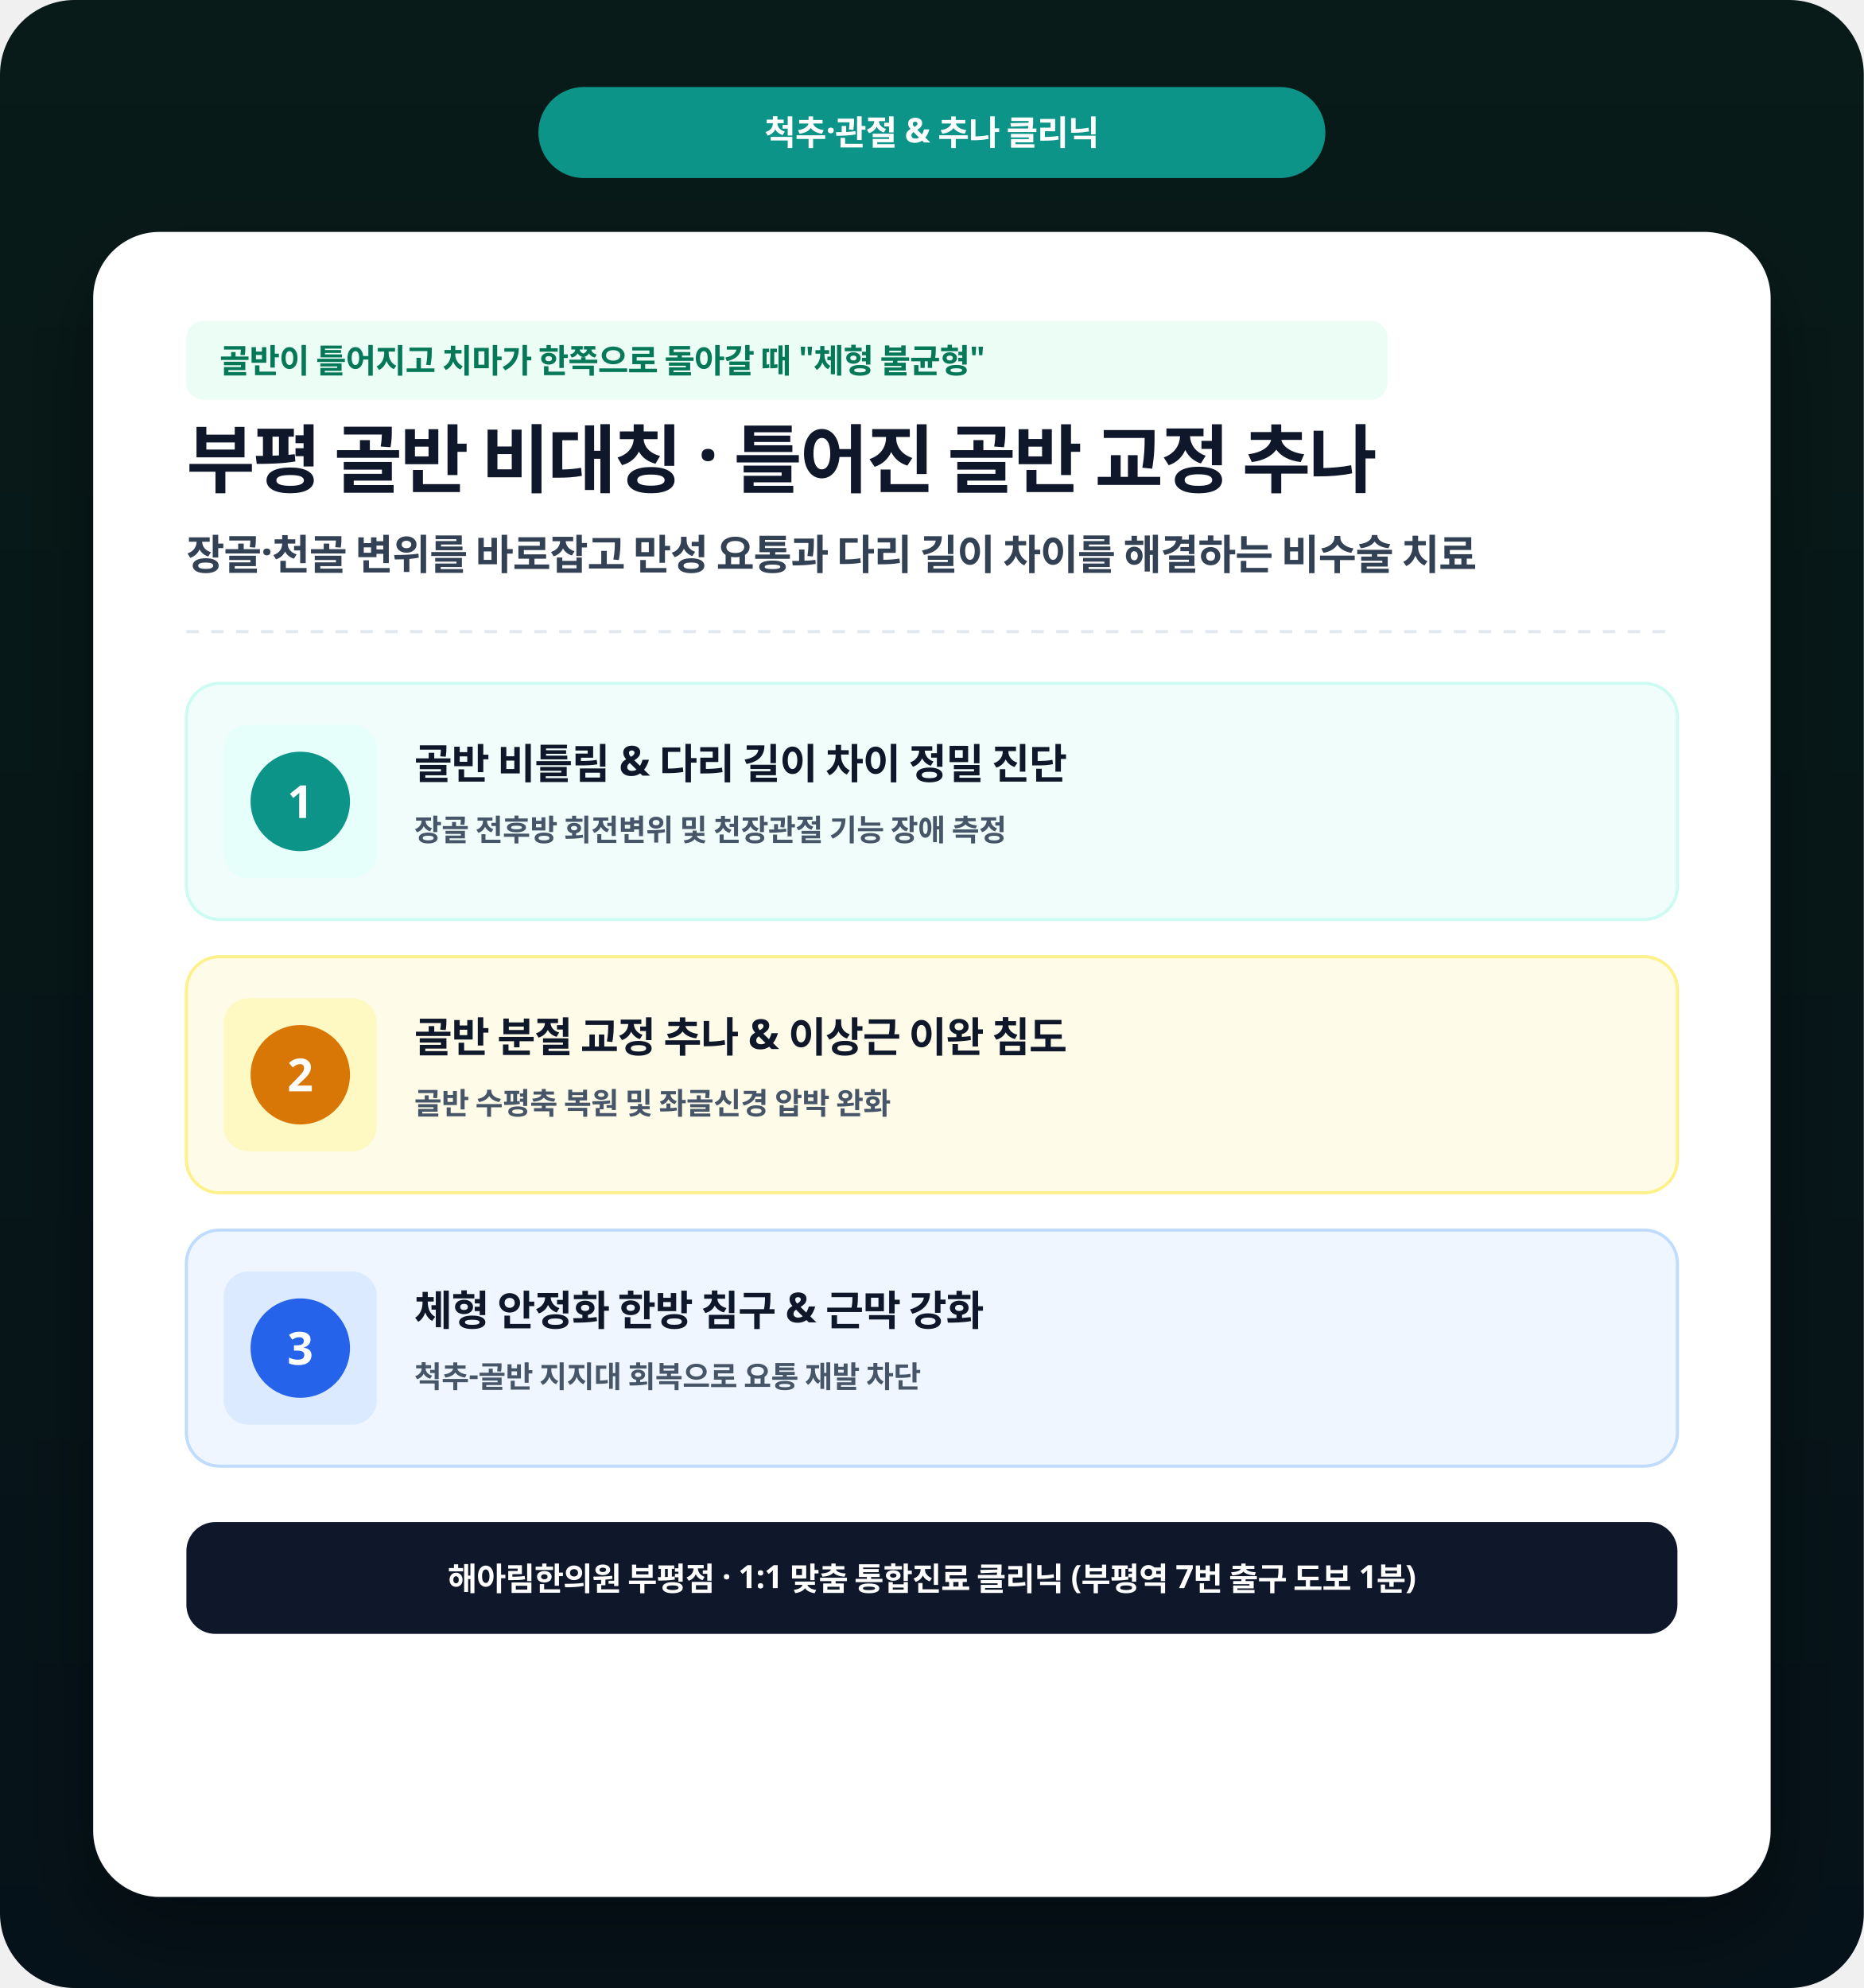
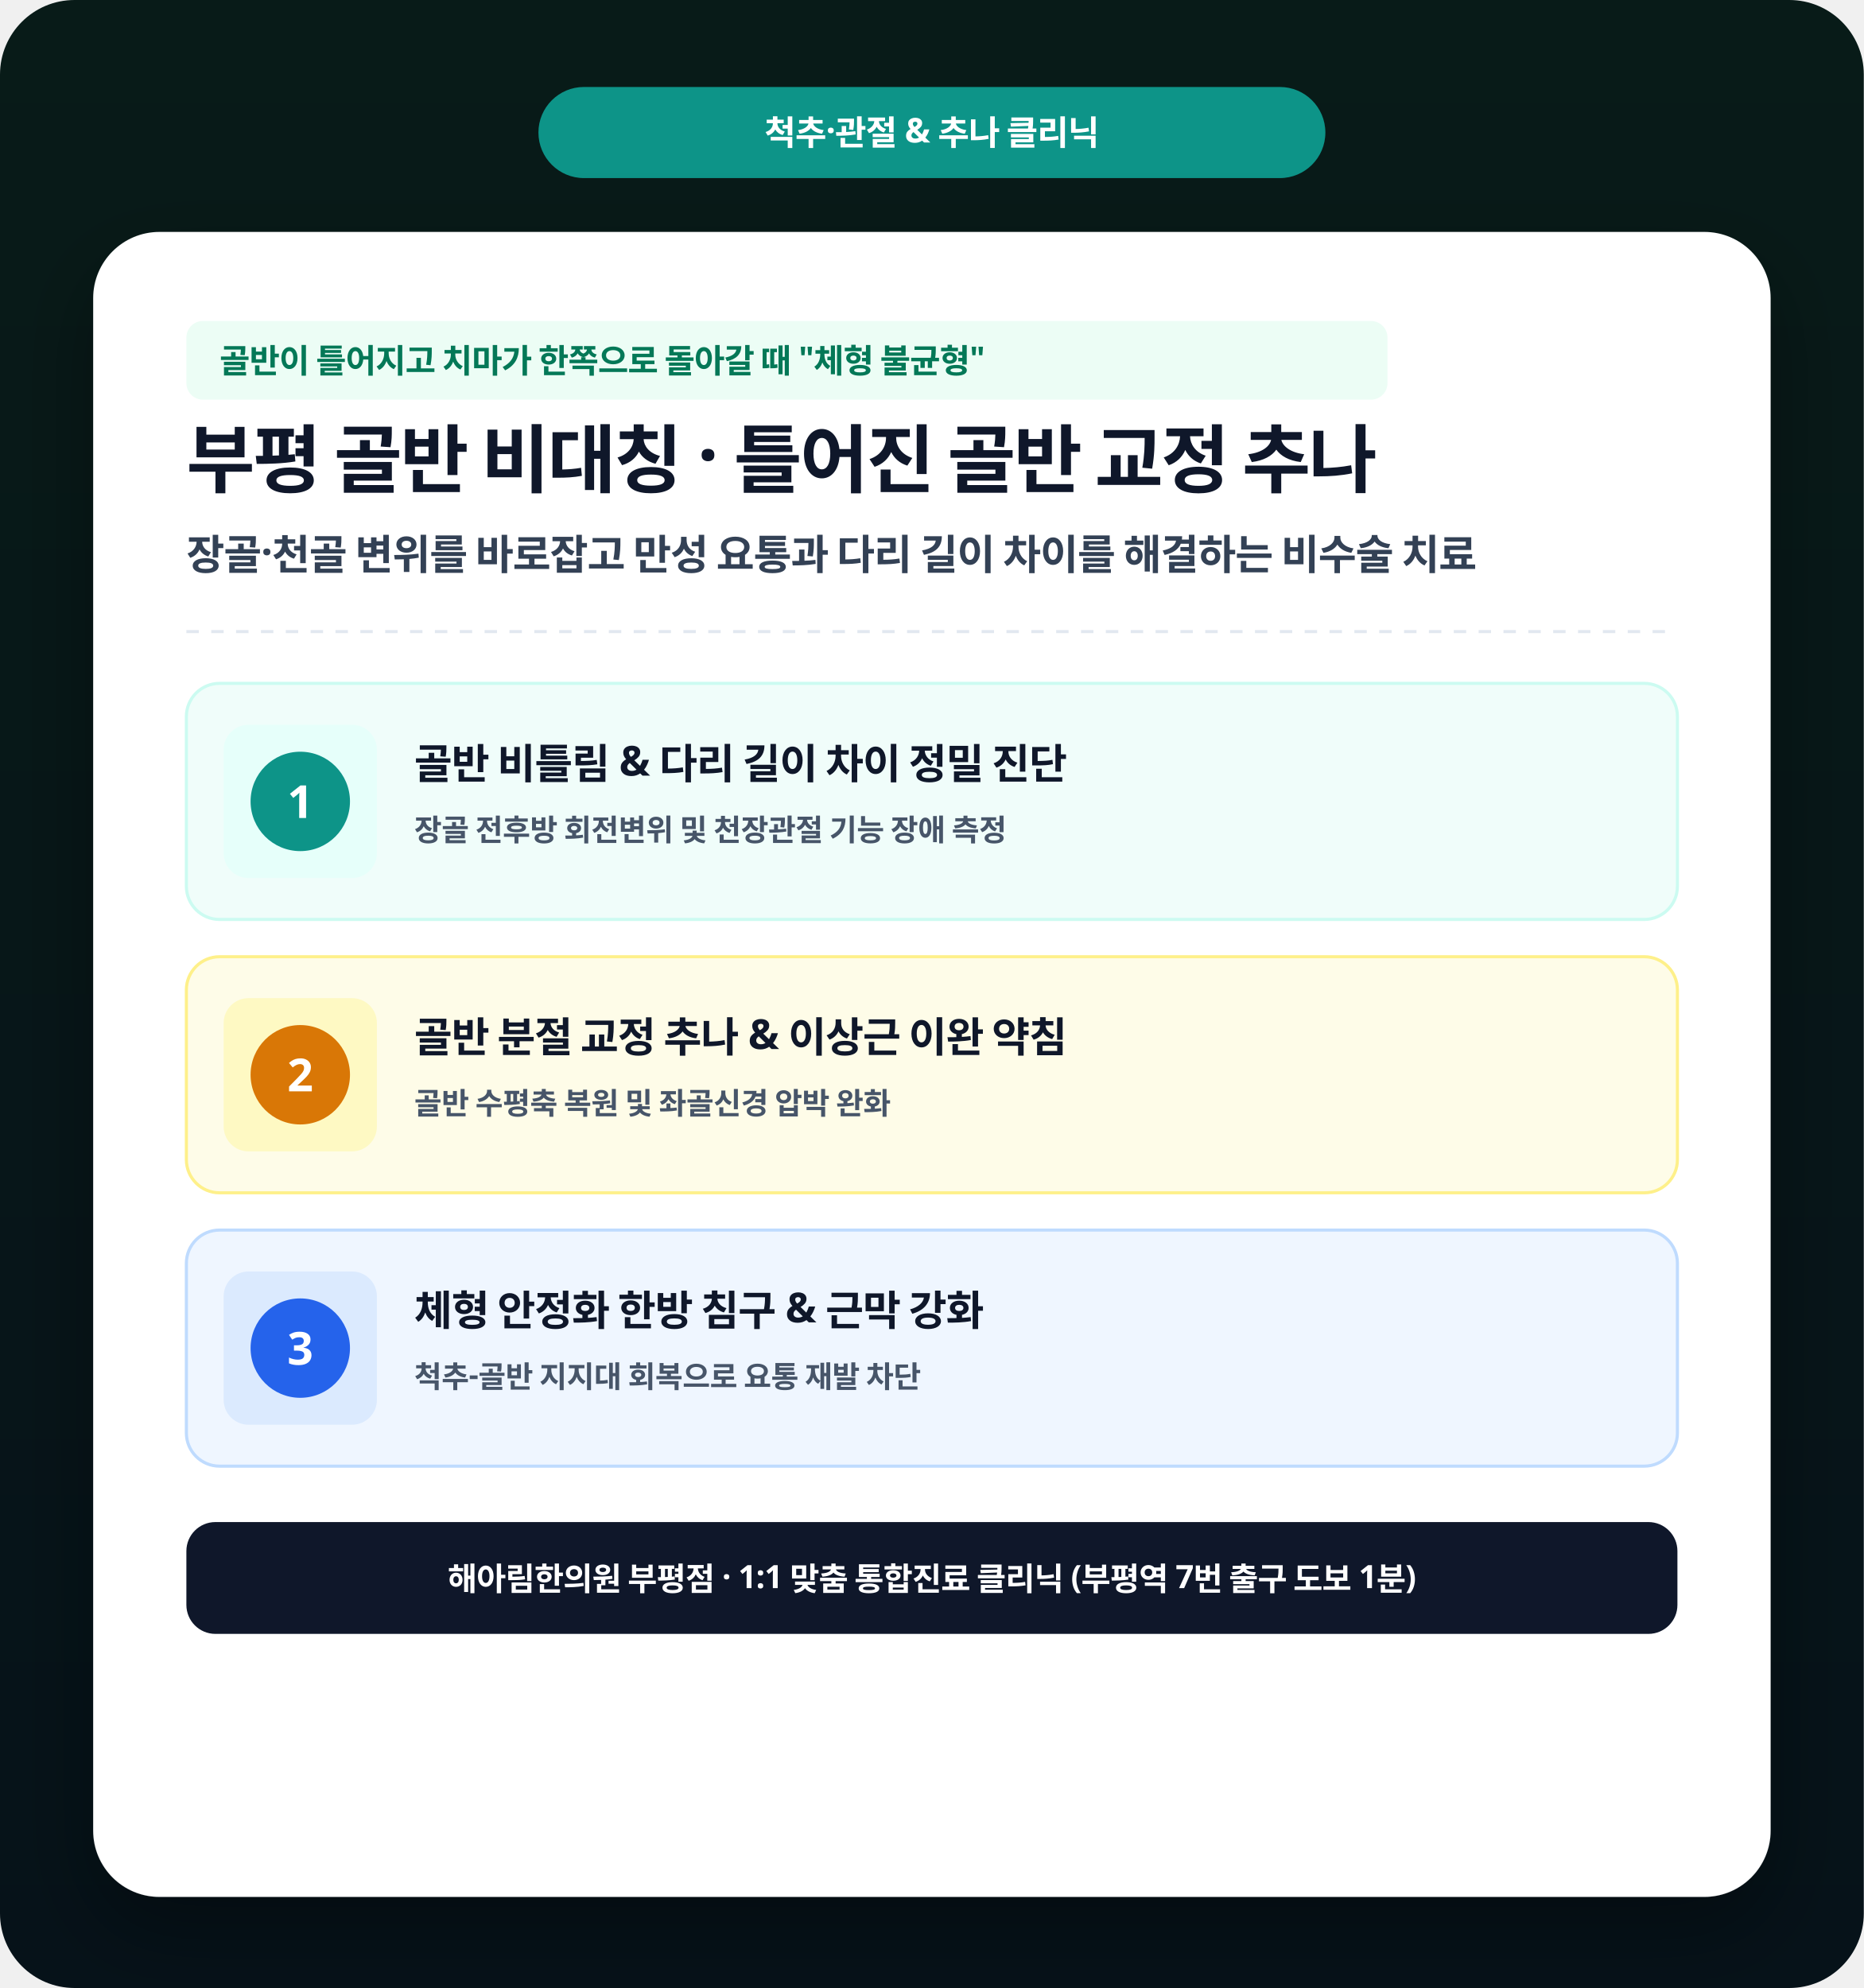
<svg xmlns="http://www.w3.org/2000/svg" width="900" height="960" viewBox="0 0 900 960">
  <defs>
    <linearGradient id="bgGrad" x1="0%" y1="0%" x2="0%" y2="100%">
      <stop offset="0%" stop-color="#081b18" />
      <stop offset="100%" stop-color="#061219" />
    </linearGradient>
    <filter id="cardShadow" x="-10%" y="-10%" width="120%" height="120%">
      <feDropShadow dx="0" dy="16" stdDeviation="20" flood-color="#000000" flood-opacity="0.35" />
    </filter>
  </defs>
  <rect x="0" y="0" width="900" height="960" rx="36" fill="url(#bgGrad)" />
  <g transform="translate(450, 64)">
    <rect x="-190" y="-22" width="380" height="44" rx="22" fill="#0d9488" />
    <text x="0" y="6" font-size="16.5" font-weight="900" fill="#ffffff" text-anchor="middle" font-family="Pretendard, 'Malgun Gothic', sans-serif" letter-spacing="-0.02em">
      척추·관절 &amp; 추나 클리닉
    </text>
  </g>
  <g filter="url(#cardShadow)">
    <rect x="45" y="112" width="810" height="804" rx="32" fill="#ffffff" />
  </g>
  <g transform="translate(90, 155)">
    <rect x="0" y="0" width="580" height="38" rx="8" fill="#ecfdf5" />
    <text x="16" y="25" font-size="16" font-weight="900" fill="#047857" font-family="Pretendard, 'Malgun Gothic', sans-serif" letter-spacing="-0.02em">
      골반이 틀어지고 치마가 한쪽으로 돌아갈 때 "체형 불균형"
    </text>
  </g>
  <g transform="translate(90, 235)">
    <text font-size="36" font-weight="900" fill="#0f172a" font-family="Pretendard, 'Malgun Gothic', sans-serif" letter-spacing="-0.03em">
      부평 골반 비대칭 · 틀어진 골반 교정 추나
    </text>
  </g>
  <g transform="translate(90, 275)">
    <text font-size="20" font-weight="800" fill="#334155" font-family="Pretendard, 'Malgun Gothic', sans-serif" letter-spacing="-0.02em">
      장골·천골 변위를 바로잡고 만성 요통과 다리 길이 차이를 해결하는 비수술 치료
    </text>
  </g>
  <line x1="90" y1="305" x2="810" y2="305" stroke="#e2e8f0" stroke-width="1.5" stroke-dasharray="6,6" />
  <g transform="translate(90, 330)">
    <rect x="0" y="0" width="720" height="114" rx="16" fill="#f0fdfa" stroke="#ccfbf1" stroke-width="1.5" />
    <rect x="18" y="20" width="74" height="74" rx="12" fill="#e6fffa" />
    <circle cx="55" cy="57" r="24" fill="#0d9488" />
    <text x="55" y="65" font-size="22" font-weight="900" fill="#ffffff" text-anchor="middle" font-family="Pretendard, 'Malgun Gothic', sans-serif">1</text>
    <text x="110" y="46" font-size="20" font-weight="900" fill="#0f172a" font-family="Pretendard, 'Malgun Gothic', sans-serif" letter-spacing="-0.02em">
      골반 비틀림 &amp; 다리 길이 차이 정밀 진단
    </text>
    <text x="110" y="76" font-size="14.5" font-weight="600" fill="#475569" font-family="Pretendard, 'Malgun Gothic', sans-serif" letter-spacing="-0.01em">
      장골 전후방 회전변위 및 천장관절 기능 장애 측정
    </text>
  </g>
  <g transform="translate(90, 462)">
    <rect x="0" y="0" width="720" height="114" rx="16" fill="#fefce8" stroke="#fef08a" stroke-width="1.5" />
    <rect x="18" y="20" width="74" height="74" rx="12" fill="#fef9c3" />
    <circle cx="55" cy="57" r="24" fill="#d97706" />
    <text x="55" y="65" font-size="22" font-weight="900" fill="#ffffff" text-anchor="middle" font-family="Pretendard, 'Malgun Gothic', sans-serif">2</text>
    <text x="110" y="46" font-size="20" font-weight="900" fill="#0f172a" font-family="Pretendard, 'Malgun Gothic', sans-serif" letter-spacing="-0.02em">
-       골반 분절 교정 추나 &amp; 이상근 이완 침도
+       골반 분절 교정 추나 &amp; 이상근 이완 약침
    </text>
    <text x="110" y="76" font-size="14.5" font-weight="600" fill="#475569" font-family="Pretendard, 'Malgun Gothic', sans-serif" letter-spacing="-0.01em">
      골반 수평축 복원 및 좌골신경 압박 완화
    </text>
  </g>
  <g transform="translate(90, 594)">
    <rect x="0" y="0" width="720" height="114" rx="16" fill="#eff6ff" stroke="#bfdbfe" stroke-width="1.5" />
    <rect x="18" y="20" width="74" height="74" rx="12" fill="#dbeafe" />
    <circle cx="55" cy="57" r="24" fill="#2563eb" />
    <text x="55" y="65" font-size="22" font-weight="900" fill="#ffffff" text-anchor="middle" font-family="Pretendard, 'Malgun Gothic', sans-serif">3</text>
    <text x="110" y="46" font-size="20" font-weight="900" fill="#0f172a" font-family="Pretendard, 'Malgun Gothic', sans-serif" letter-spacing="-0.02em">
      체형 안정화 한방 침구 &amp; 근막 강화
    </text>
    <text x="110" y="76" font-size="14.5" font-weight="600" fill="#475569" font-family="Pretendard, 'Malgun Gothic', sans-serif" letter-spacing="-0.01em">
      척추-골반 지지대 회복으로 요통 재발 차단
    </text>
  </g>
  <g transform="translate(90, 735)">
    <rect x="0" y="0" width="720" height="54" rx="14" fill="#0f172a" />
    <text x="360" y="33" font-size="15.5" font-weight="800" fill="#ffffff" text-anchor="middle" font-family="Pretendard, 'Malgun Gothic', sans-serif" letter-spacing="-0.02em">
      해아림한의원 부평점 · 1:1 맞춤 통합진료 클리닉 (부평역 7번 출구 도보 1분)
    </text>
  </g>
</svg>
